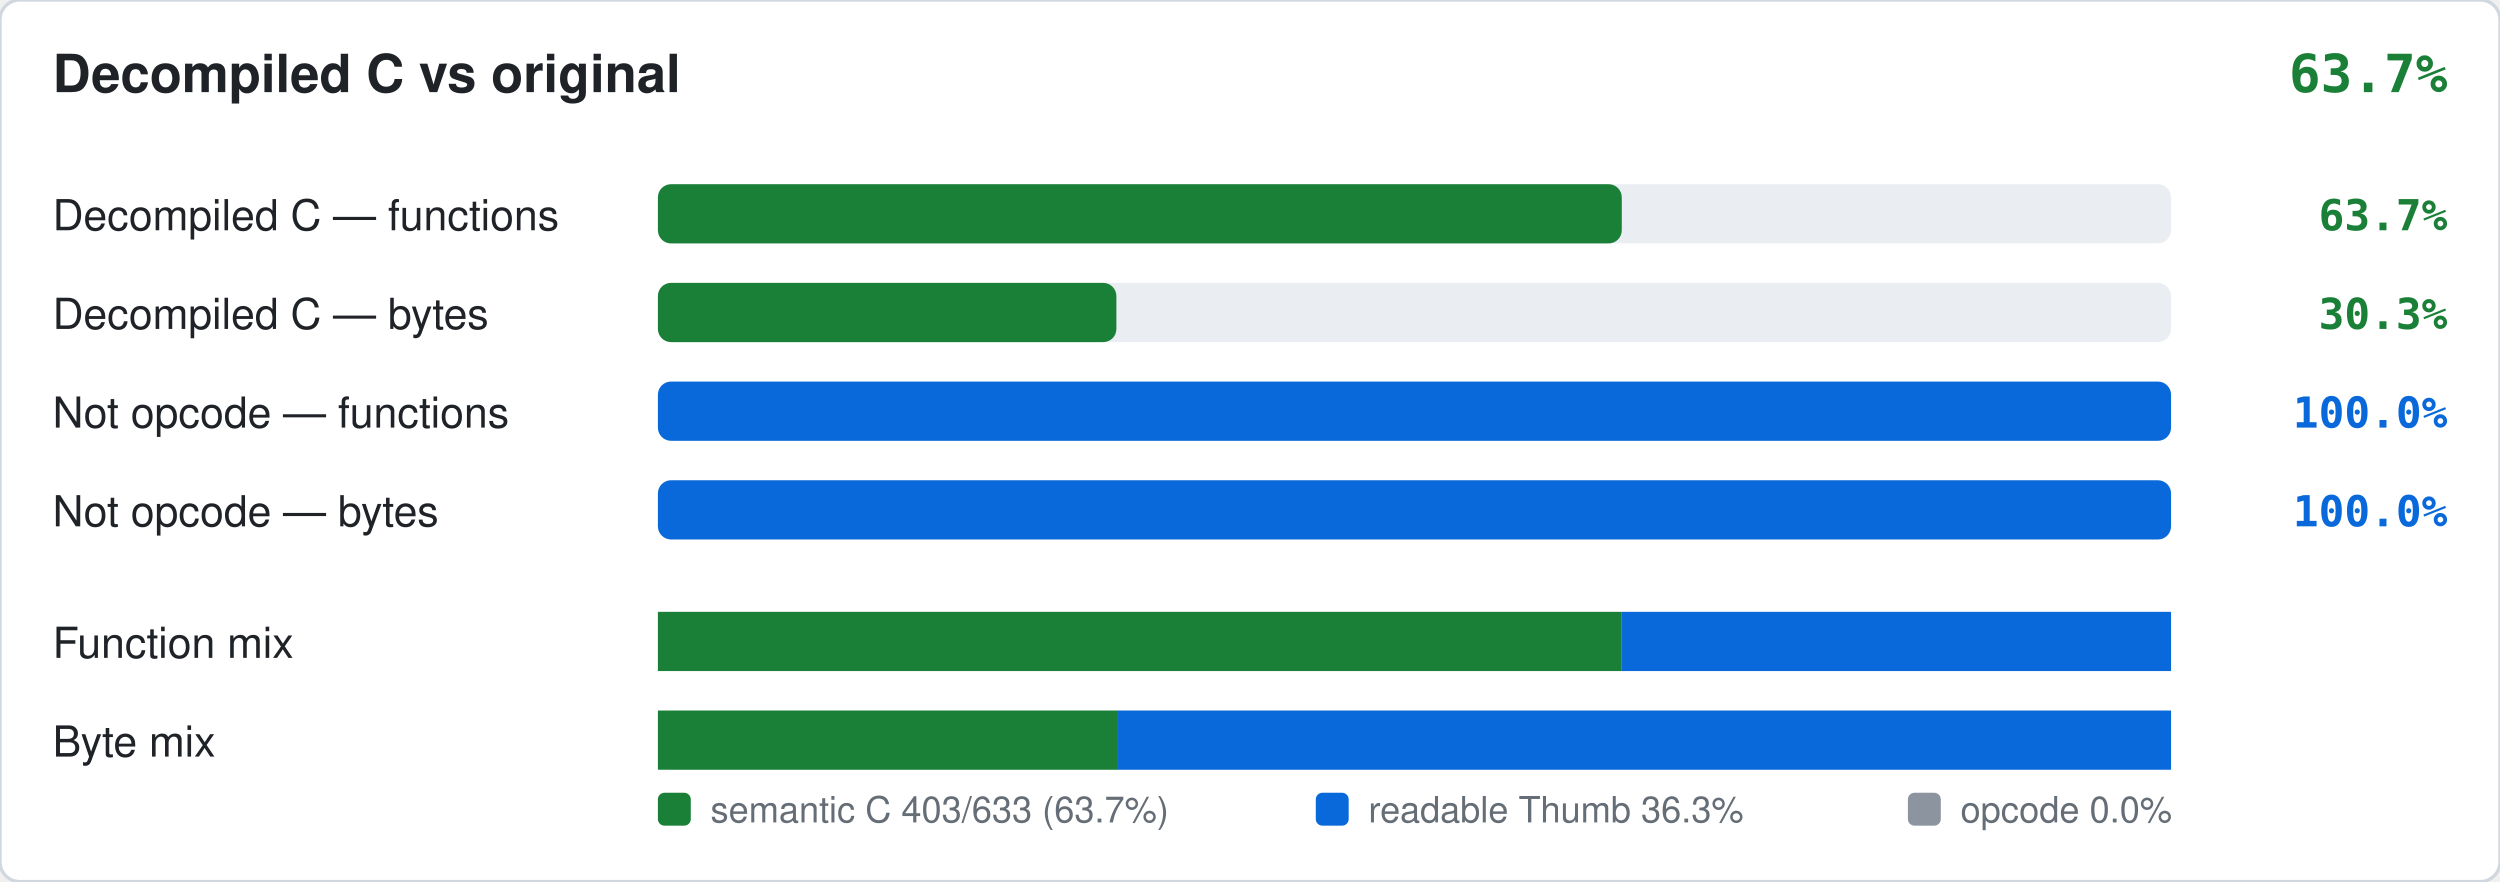
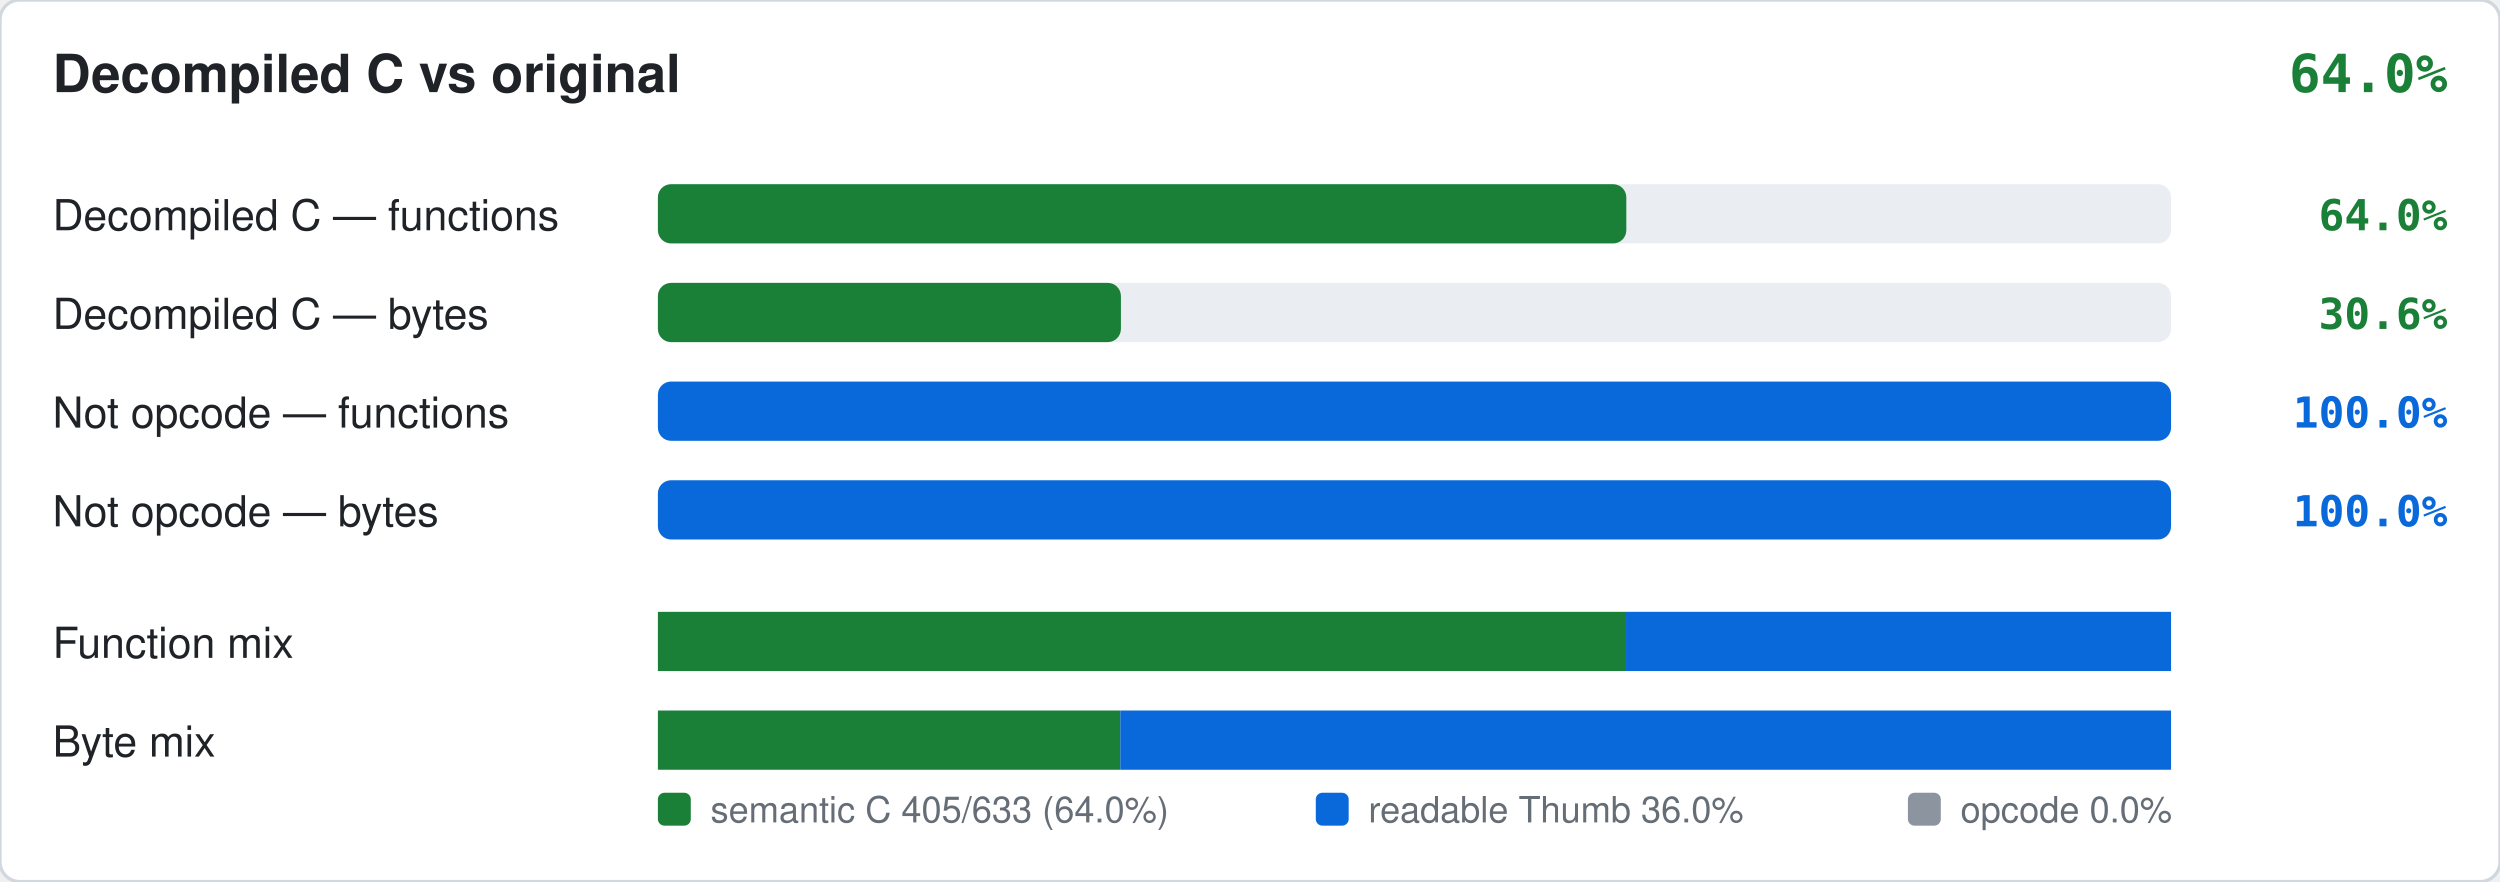
- <svg xmlns="http://www.w3.org/2000/svg" width="760" height="268" viewBox="0 0 760 268" role="img" aria-label="Decompiled C 63.7% functions, 30.3% bytes (403/633, 27,392/90,272)">
+ <svg xmlns="http://www.w3.org/2000/svg" width="760" height="268" viewBox="0 0 760 268" role="img" aria-label="Decompiled C 64.0% functions, 30.6% bytes (405/633, 27,588/90,272)">
  <rect width="760" height="268" rx="6" fill="#ffffff" stroke="#d0d7de" />
  <text x="16" y="28" font-family="-apple-system,BlinkMacSystemFont,Segoe UI,Helvetica,Arial,sans-serif" font-size="16" font-weight="600" fill="#1f2328">Decompiled C vs original</text>
-   <text x="744" y="28" text-anchor="end" font-family="ui-monospace,SFMono-Regular,Menlo,Consolas,monospace" font-size="16" font-weight="700" fill="#1a7f37">63.7%</text>
+   <text x="744" y="28" text-anchor="end" font-family="ui-monospace,SFMono-Regular,Menlo,Consolas,monospace" font-size="16" font-weight="700" fill="#1a7f37">64.0%</text>
  <text x="16" y="70" font-family="-apple-system,BlinkMacSystemFont,Segoe UI,Helvetica,Arial,sans-serif" font-size="13" fill="#1f2328">Decompiled C — functions</text>
  <rect x="200.00" y="56.00" width="460.00" height="18.00" rx="4" fill="#eaeef2" />
-   <rect x="200.00" y="56.00" width="293.02" height="18.00" rx="4" fill="#1a7f37" />
-   <text x="744" y="70" text-anchor="end" font-family="ui-monospace,SFMono-Regular,Menlo,Consolas,monospace" font-size="13" font-weight="700" fill="#1a7f37">63.7%</text>
+   <rect x="200.00" y="56.00" width="294.40" height="18.00" rx="4" fill="#1a7f37" />
+   <text x="744" y="70" text-anchor="end" font-family="ui-monospace,SFMono-Regular,Menlo,Consolas,monospace" font-size="13" font-weight="700" fill="#1a7f37">64.0%</text>
  <text x="16" y="100" font-family="-apple-system,BlinkMacSystemFont,Segoe UI,Helvetica,Arial,sans-serif" font-size="13" fill="#1f2328">Decompiled C — bytes</text>
  <rect x="200.00" y="86.00" width="460.00" height="18.00" rx="4" fill="#eaeef2" />
-   <rect x="200.00" y="86.00" width="139.38" height="18.00" rx="4" fill="#1a7f37" />
-   <text x="744" y="100" text-anchor="end" font-family="ui-monospace,SFMono-Regular,Menlo,Consolas,monospace" font-size="13" font-weight="700" fill="#1a7f37">30.3%</text>
+   <rect x="200.00" y="86.00" width="140.76" height="18.00" rx="4" fill="#1a7f37" />
+   <text x="744" y="100" text-anchor="end" font-family="ui-monospace,SFMono-Regular,Menlo,Consolas,monospace" font-size="13" font-weight="700" fill="#1a7f37">30.6%</text>
  <text x="16" y="130" font-family="-apple-system,BlinkMacSystemFont,Segoe UI,Helvetica,Arial,sans-serif" font-size="13" fill="#1f2328">Not opcode — functions</text>
  <rect x="200.00" y="116.00" width="460.00" height="18.00" rx="4" fill="#eaeef2" />
  <rect x="200.00" y="116.00" width="460.00" height="18.00" rx="4" fill="#0969da" />
  <text x="744" y="130" text-anchor="end" font-family="ui-monospace,SFMono-Regular,Menlo,Consolas,monospace" font-size="13" font-weight="700" fill="#0969da">100.0%</text>
  <text x="16" y="160" font-family="-apple-system,BlinkMacSystemFont,Segoe UI,Helvetica,Arial,sans-serif" font-size="13" fill="#1f2328">Not opcode — bytes</text>
  <rect x="200.00" y="146.00" width="460.00" height="18.00" rx="4" fill="#eaeef2" />
  <rect x="200.00" y="146.00" width="460.00" height="18.00" rx="4" fill="#0969da" />
  <text x="744" y="160" text-anchor="end" font-family="ui-monospace,SFMono-Regular,Menlo,Consolas,monospace" font-size="13" font-weight="700" fill="#0969da">100.0%</text>
  <text x="16" y="200" font-family="-apple-system,BlinkMacSystemFont,Segoe UI,Helvetica,Arial,sans-serif" font-size="13" fill="#1f2328">Function mix</text>
  <rect x="200.00" y="186.00" width="460.00" height="18.00" rx="4" fill="#eaeef2" />
-   <rect x="200.00" y="186.00" width="292.86" height="18.00" fill="#1a7f37" />
-   <rect x="492.86" y="186.00" width="167.14" height="18.00" fill="#0969da" />
+   <rect x="200.00" y="186.00" width="294.31" height="18.00" fill="#1a7f37" />
+   <rect x="494.31" y="186.00" width="165.69" height="18.00" fill="#0969da" />
  <text x="16" y="230" font-family="-apple-system,BlinkMacSystemFont,Segoe UI,Helvetica,Arial,sans-serif" font-size="13" fill="#1f2328">Byte mix</text>
  <rect x="200.00" y="216.00" width="460.00" height="18.00" rx="4" fill="#eaeef2" />
-   <rect x="200.00" y="216.00" width="139.58" height="18.00" fill="#1a7f37" />
-   <rect x="339.58" y="216.00" width="320.42" height="18.00" fill="#0969da" />
+   <rect x="200.00" y="216.00" width="140.58" height="18.00" fill="#1a7f37" />
+   <rect x="340.58" y="216.00" width="319.42" height="18.00" fill="#0969da" />
  <rect x="200" y="241" width="10" height="10" rx="2" fill="#1a7f37" />
-   <text x="216" y="250" font-family="-apple-system,BlinkMacSystemFont,Segoe UI,Helvetica,Arial,sans-serif" font-size="11" fill="#656d76">semantic C 403/633 (63.7%)</text>
+   <text x="216" y="250" font-family="-apple-system,BlinkMacSystemFont,Segoe UI,Helvetica,Arial,sans-serif" font-size="11" fill="#656d76">semantic C 405/633 (64.0%)</text>
  <rect x="400" y="241" width="10" height="10" rx="2" fill="#0969da" />
-   <text x="416" y="250" font-family="-apple-system,BlinkMacSystemFont,Segoe UI,Helvetica,Arial,sans-serif" font-size="11" fill="#656d76">readable Thumb 36.3%</text>
+   <text x="416" y="250" font-family="-apple-system,BlinkMacSystemFont,Segoe UI,Helvetica,Arial,sans-serif" font-size="11" fill="#656d76">readable Thumb 36.0%</text>
  <rect x="580" y="241" width="10" height="10" rx="2" fill="#8c959f" />
  <text x="596" y="250" font-family="-apple-system,BlinkMacSystemFont,Segoe UI,Helvetica,Arial,sans-serif" font-size="11" fill="#656d76">opcode 0.0%</text>
</svg>
